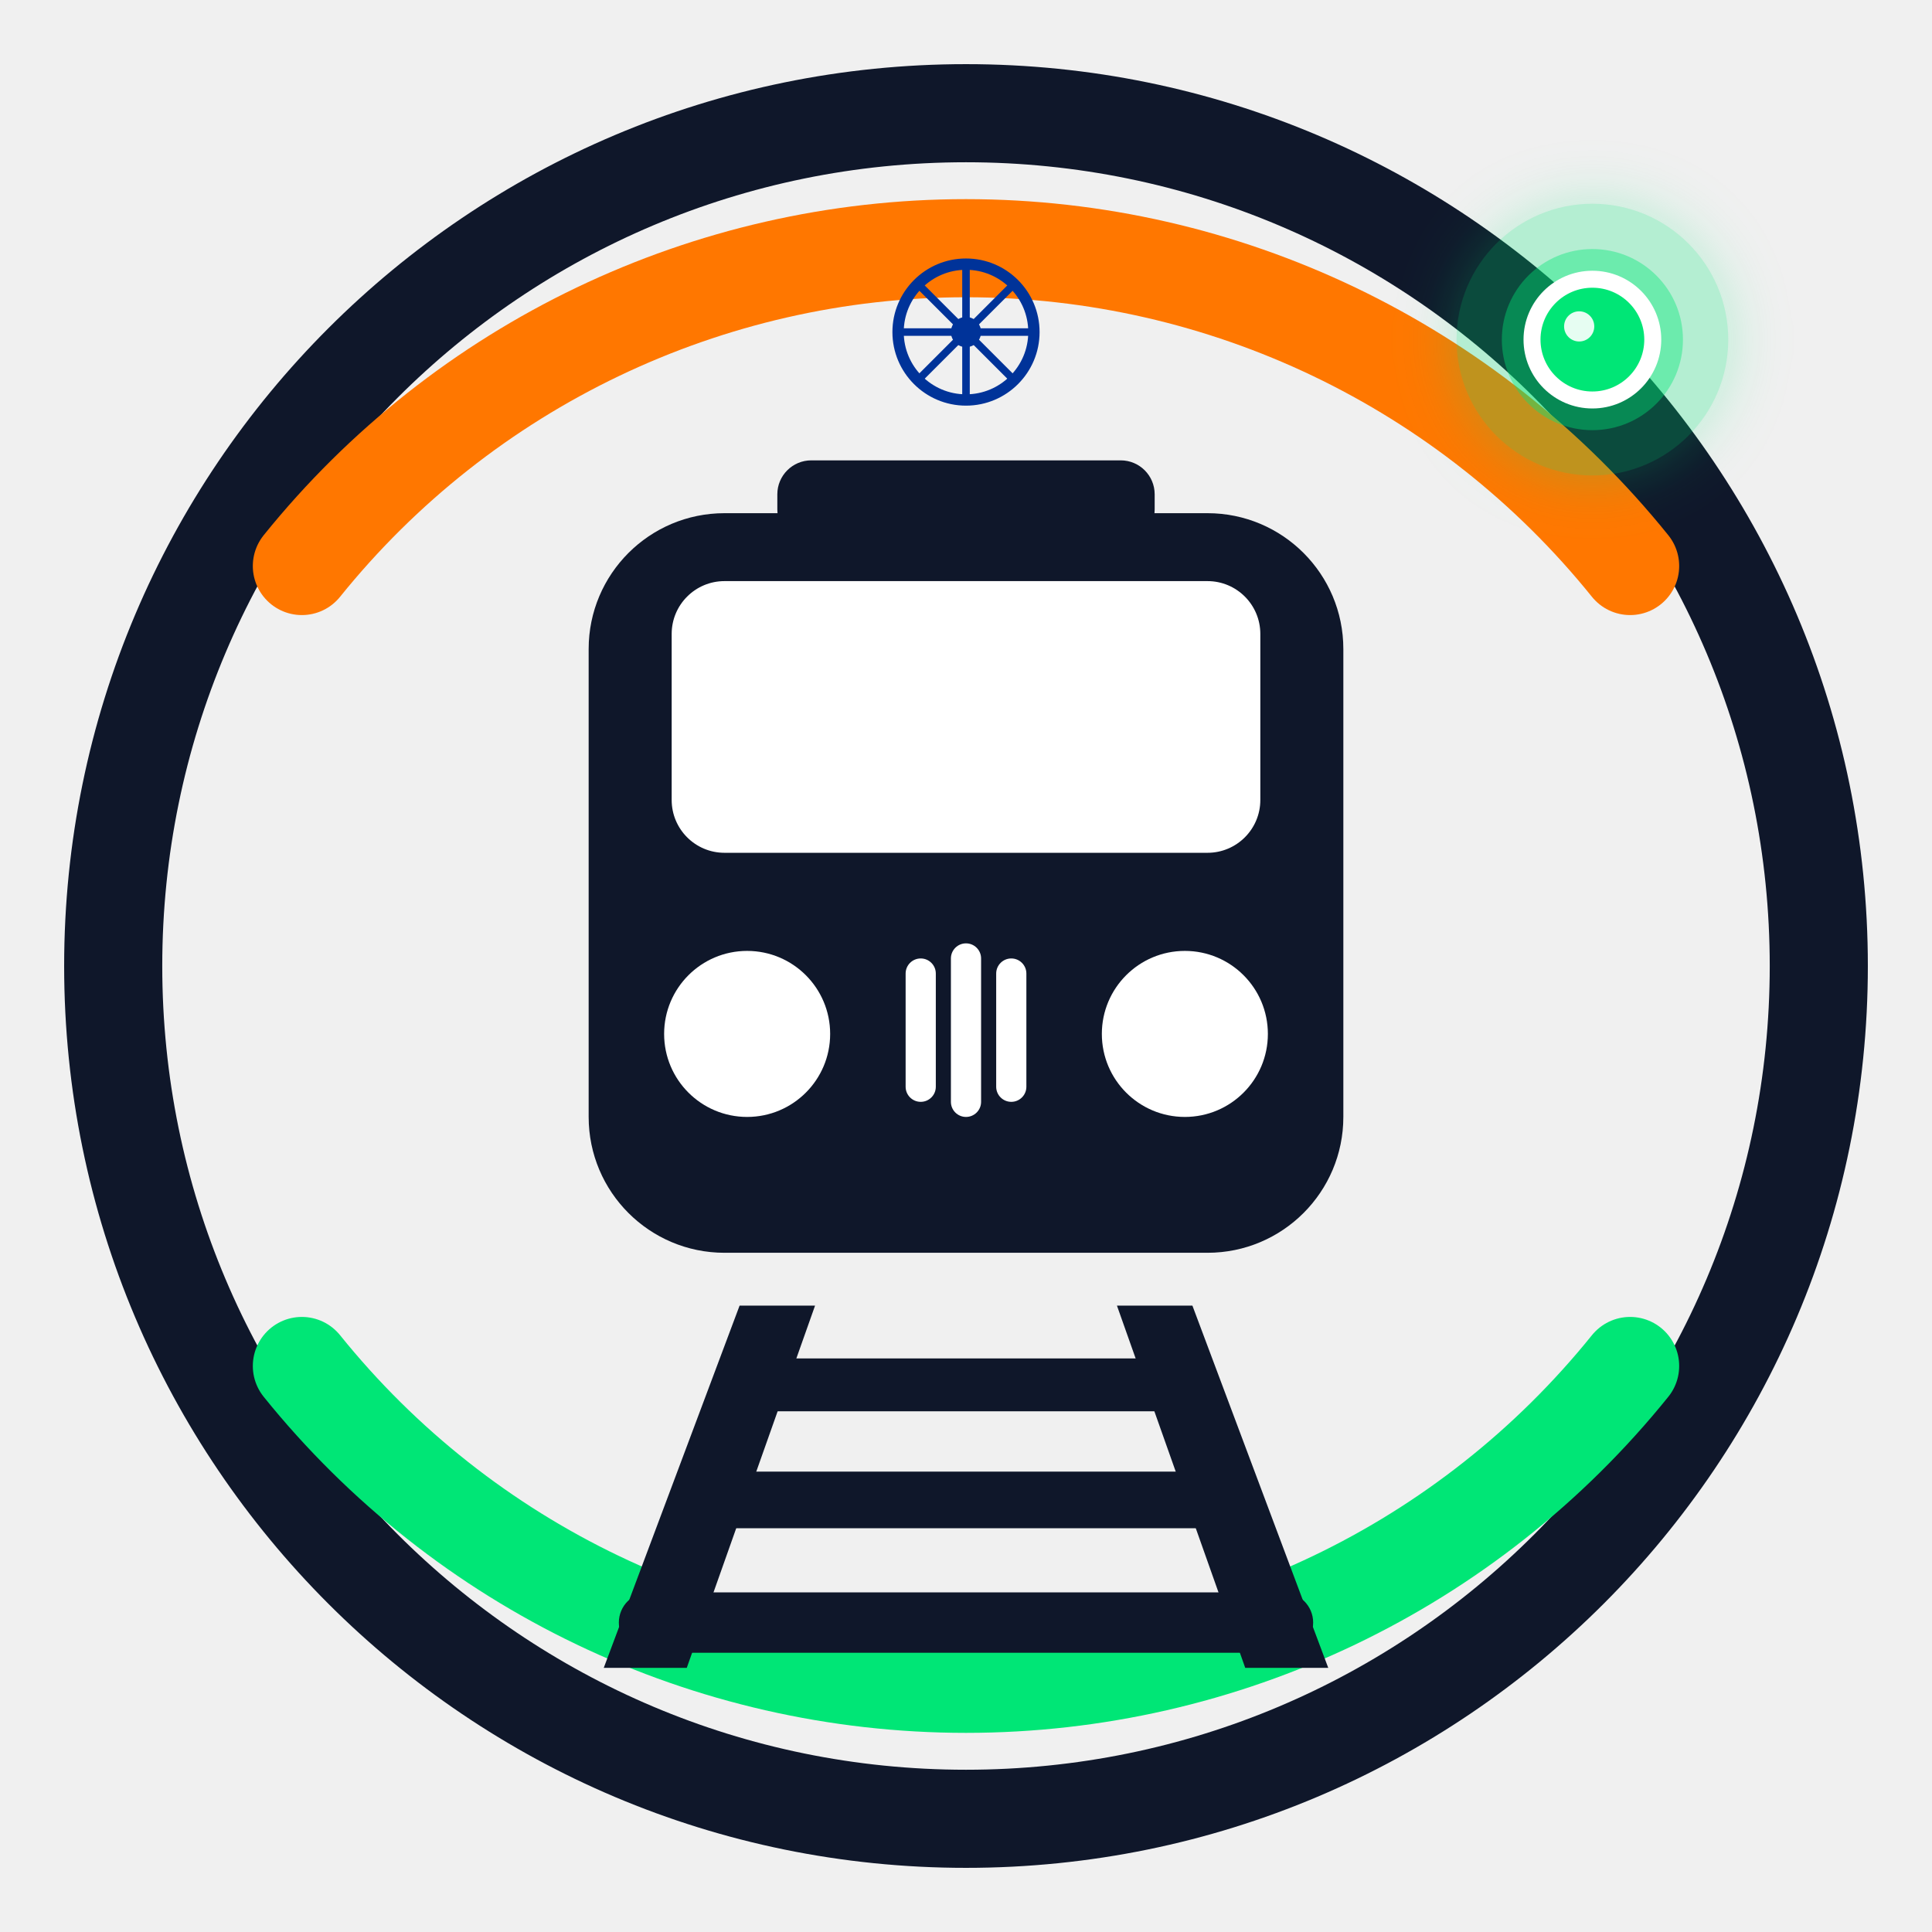
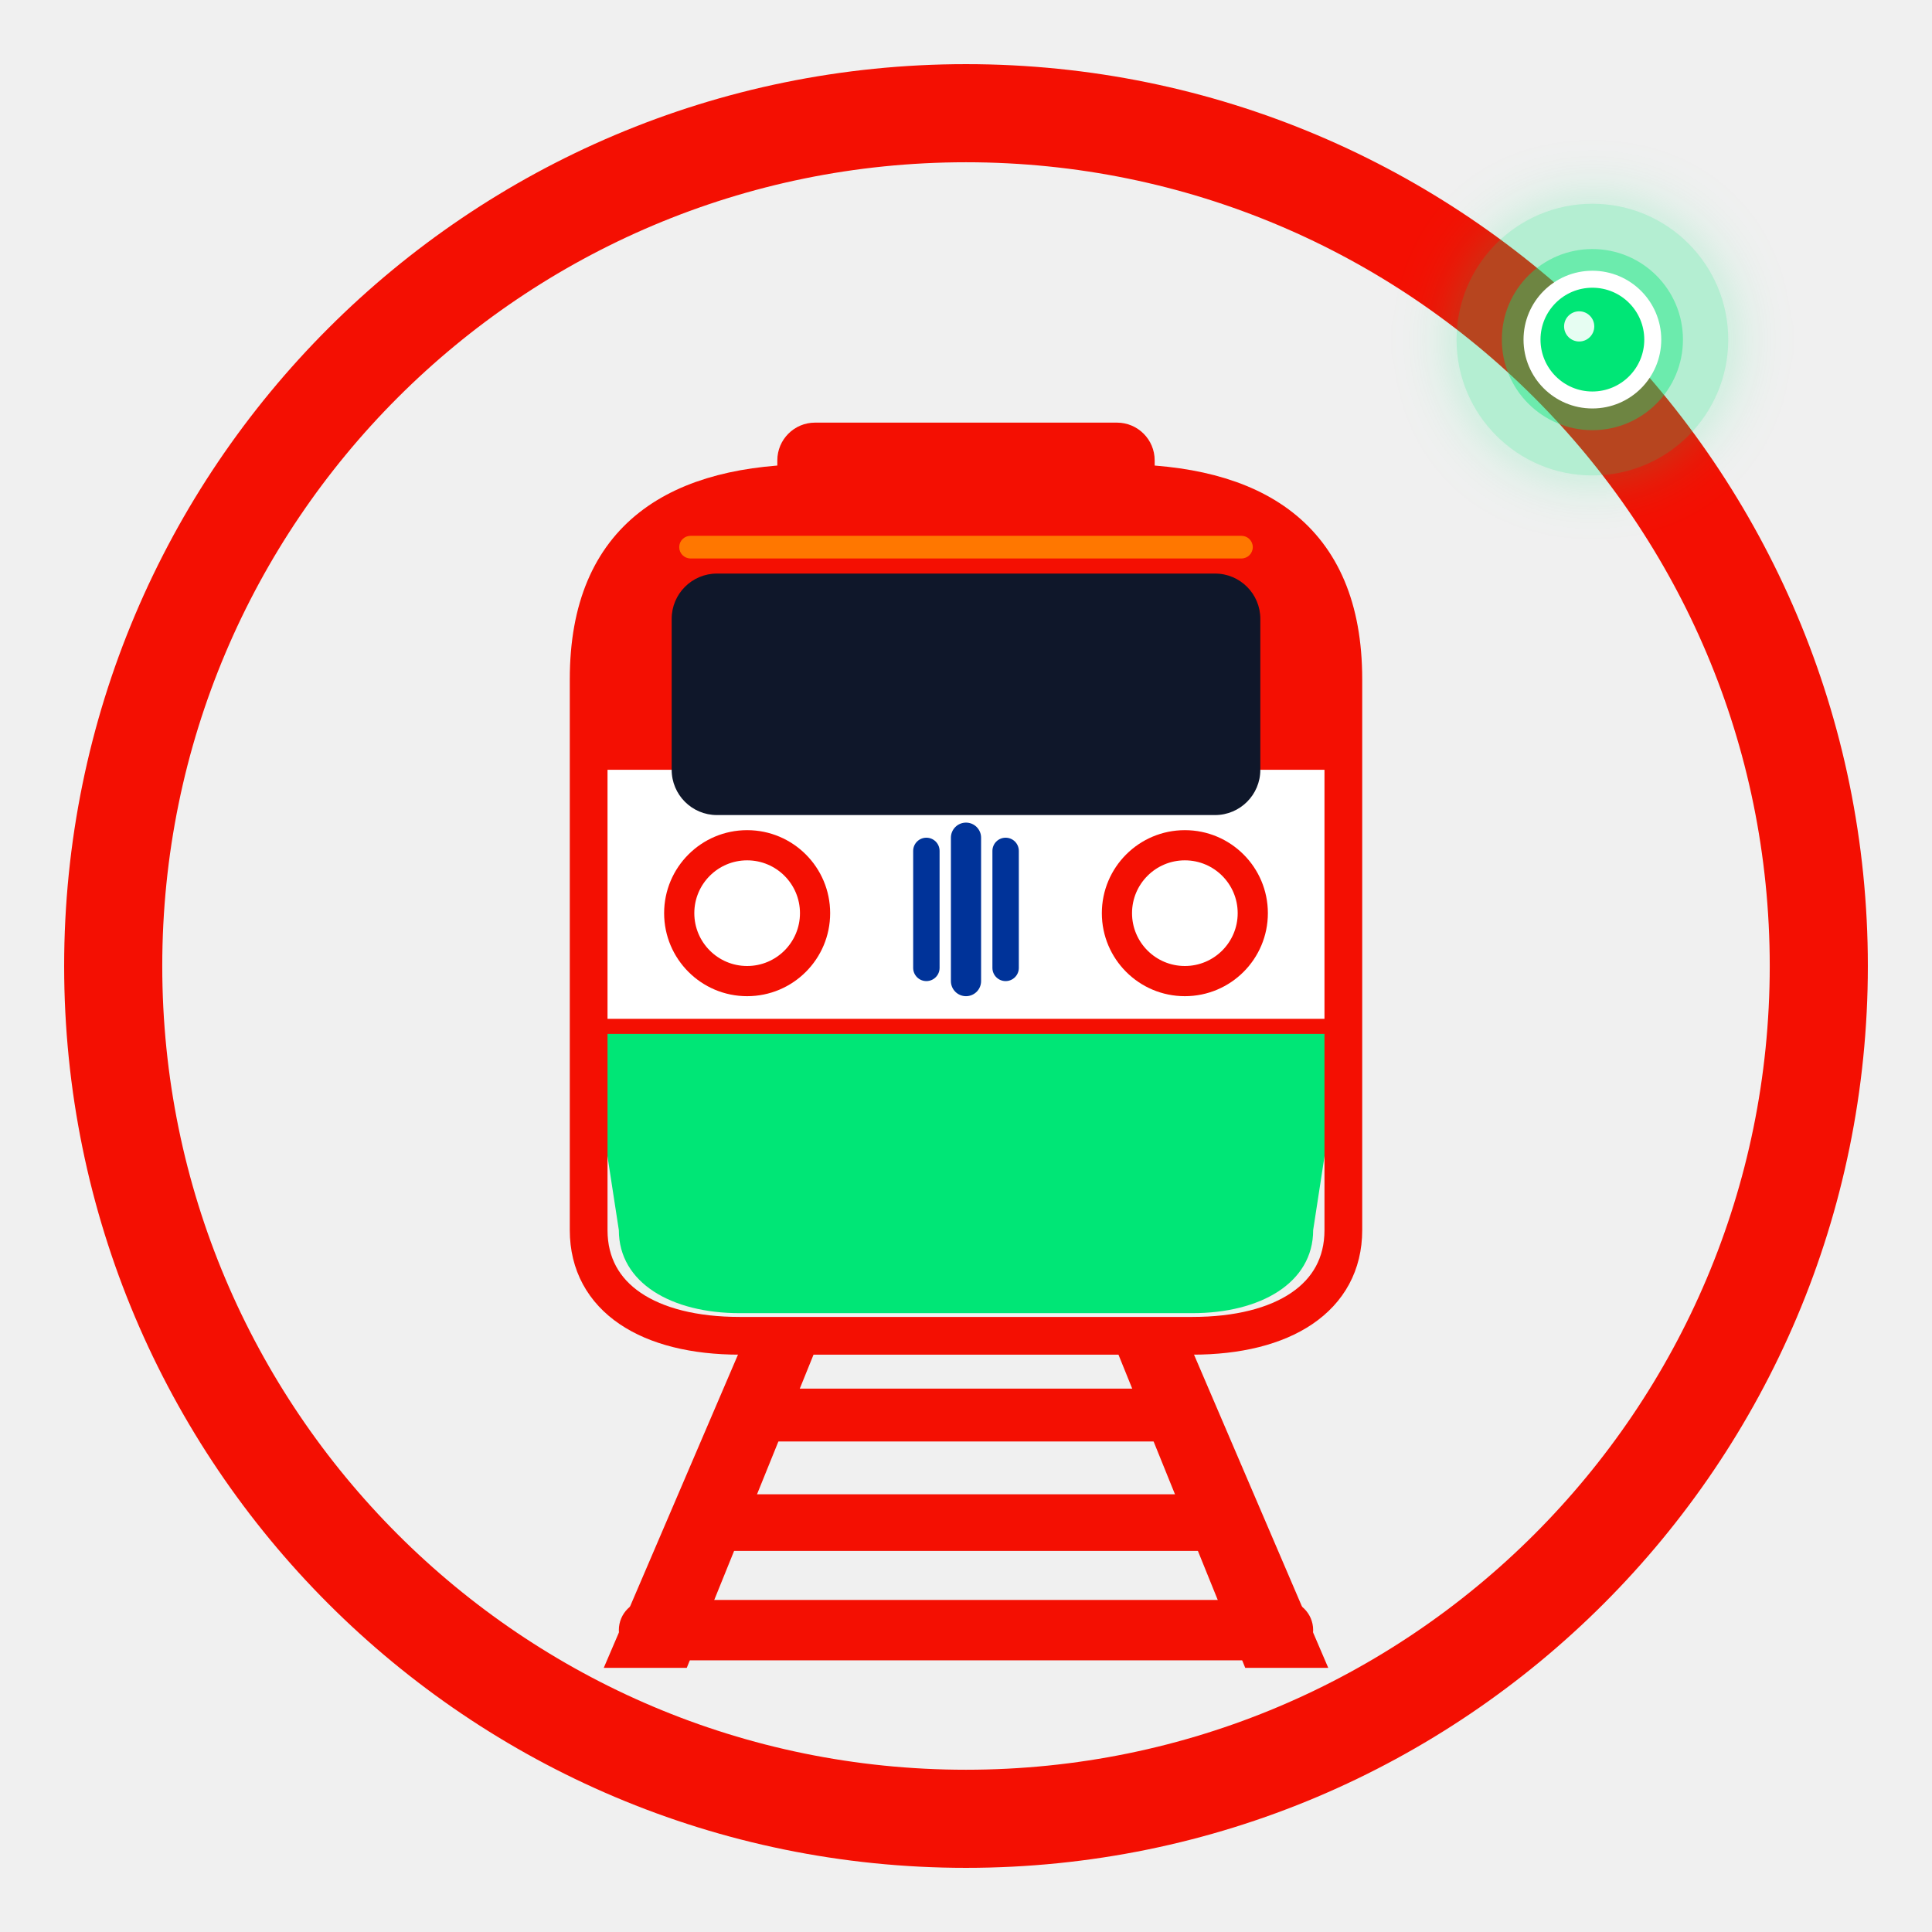
<svg xmlns="http://www.w3.org/2000/svg" viewBox="0 0 512 512" width="100%" height="100%">
  <defs>
-     <filter id="glow4" x="-40%" y="-40%" width="180%" height="180%">
+     <filter id="adobeGlow4" x="-40%" y="-40%" width="180%" height="180%">
      <feGaussianBlur stdDeviation="8" result="blur" />
      <feMerge>
        <feMergeNode in="blur" />
        <feMergeNode in="SourceGraphic" />
      </feMerge>
    </filter>
  </defs>
-   <circle cx="256" cy="256" r="226" fill="none" stroke="#0F172A" stroke-width="26" />
-   <path d="M 80 150 A 226 226 0 0 1 432 150" fill="none" stroke="#FF7700" stroke-width="26" stroke-linecap="round" />
-   <path d="M 432 362 A 226 226 0 0 1 80 362" fill="none" stroke="#00E676" stroke-width="26" stroke-linecap="round" />
-   <g transform="translate(256, 88)">
-     <circle cx="0" cy="0" r="18" fill="none" stroke="#003399" stroke-width="3" />
-     <circle cx="0" cy="0" r="4" fill="#003399" />
-     <line x1="0" y1="-17" x2="0" y2="17" stroke="#003399" stroke-width="2" />
-     <line x1="-17" y1="0" x2="17" y2="0" stroke="#003399" stroke-width="2" />
-     <line x1="-12" y1="-12" x2="12" y2="12" stroke="#003399" stroke-width="2" />
-     <line x1="-12" y1="12" x2="12" y2="-12" stroke="#003399" stroke-width="2" />
-   </g>
-   <rect x="206" y="122" width="100" height="22" rx="9" fill="#0F172A" />
-   <rect x="156" y="136" width="200" height="196" rx="36" fill="#0F172A" />
-   <rect x="178" y="154" width="156" height="72" rx="14" fill="#FFFFFF" />
-   <circle cx="198" cy="274" r="22" fill="#FFFFFF" />
-   <circle cx="314" cy="274" r="22" fill="#FFFFFF" />
-   <rect x="240" y="254" width="8" height="38" rx="4" fill="#FFFFFF" />
-   <rect x="252" y="250" width="8" height="46" rx="4" fill="#FFFFFF" />
-   <rect x="264" y="254" width="8" height="38" rx="4" fill="#FFFFFF" />
-   <polygon points="196,346 216,346 182,442 160,442" fill="#0F172A" />
-   <polygon points="296,346 316,346 352,442 330,442" fill="#0F172A" />
-   <rect x="194" y="360" width="124" height="14" rx="7" fill="#0F172A" />
-   <rect x="180" y="390" width="152" height="15" rx="7.5" fill="#0F172A" />
-   <rect x="164" y="422" width="184" height="16" rx="8" fill="#0F172A" />
+   <circle cx="256" cy="256" r="226" fill="none" stroke="#F40F02" stroke-width="26" />
+   <rect x="206" y="112" width="100" height="24" rx="10" fill="#F40F02" />
+   <path d="M 156 180 C 156 142, 180 128, 216 128 L 296 128 C 332 128, 356 142, 356 180 L 356 200 L 156 200 Z" fill="#F40F02" />
+   <rect x="180" y="142" width="152" height="6" rx="3" fill="#FF7700" />
+   <rect x="156" y="200" width="200" height="74" fill="#FFFFFF" stroke="#F40F02" stroke-width="8" />
+   <rect x="178" y="152" width="156" height="64" rx="12" fill="#0F172A" />
+   <circle cx="198" cy="242" r="22" fill="#F40F02" />
+   <circle cx="198" cy="242" r="14" fill="#FFFFFF" />
+   <circle cx="314" cy="242" r="22" fill="#F40F02" />
+   <circle cx="314" cy="242" r="14" fill="#FFFFFF" />
+   <rect x="242" y="222" width="7" height="38" rx="3.5" fill="#003399" />
+   <rect x="252" y="218" width="8" height="46" rx="4" fill="#003399" />
+   <rect x="263" y="222" width="7" height="38" rx="3.5" fill="#003399" />
+   <path d="M 156 274 L 356 274 L 348 326 C 348 340, 334 348, 316 348 L 196 348 C 178 348, 164 340, 164 326 Z" fill="#00E676" />
+   <path d="M 156 180 C 156 142, 180 128, 216 128 L 296 128 C 332 128, 356 142, 356 180 L 356 326 C 356 344, 340 354, 316 354 L 196 354 C 172 354, 156 344, 156 326 Z" fill="none" stroke="#F40F02" stroke-width="10" stroke-linejoin="round" />
+   <polygon points="196,358 216,358 182,442 160,442" fill="#F40F02" />
+   <polygon points="296,358 316,358 352,442 330,442" fill="#F40F02" />
+   <rect x="194" y="368" width="124" height="14" rx="7" fill="#F40F02" />
+   <rect x="180" y="396" width="152" height="15" rx="7.5" fill="#F40F02" />
+   <rect x="164" y="424" width="184" height="16" rx="8" fill="#F40F02" />
  <g transform="translate(422, 90)">
-     <circle cx="0" cy="0" r="36" fill="#00E676" opacity="0.25" filter="url(#glow4)" />
+     <circle cx="0" cy="0" r="36" fill="#00E676" opacity="0.25" filter="url(#adobeGlow4)" />
    <circle cx="0" cy="0" r="24" fill="#00E676" opacity="0.4" />
    <circle cx="0" cy="0" r="16" fill="#00E676" stroke="#FFFFFF" stroke-width="4.5" />
    <circle cx="-3.5" cy="-3.5" r="4" fill="#FFFFFF" opacity="0.9" />
  </g>
</svg>
